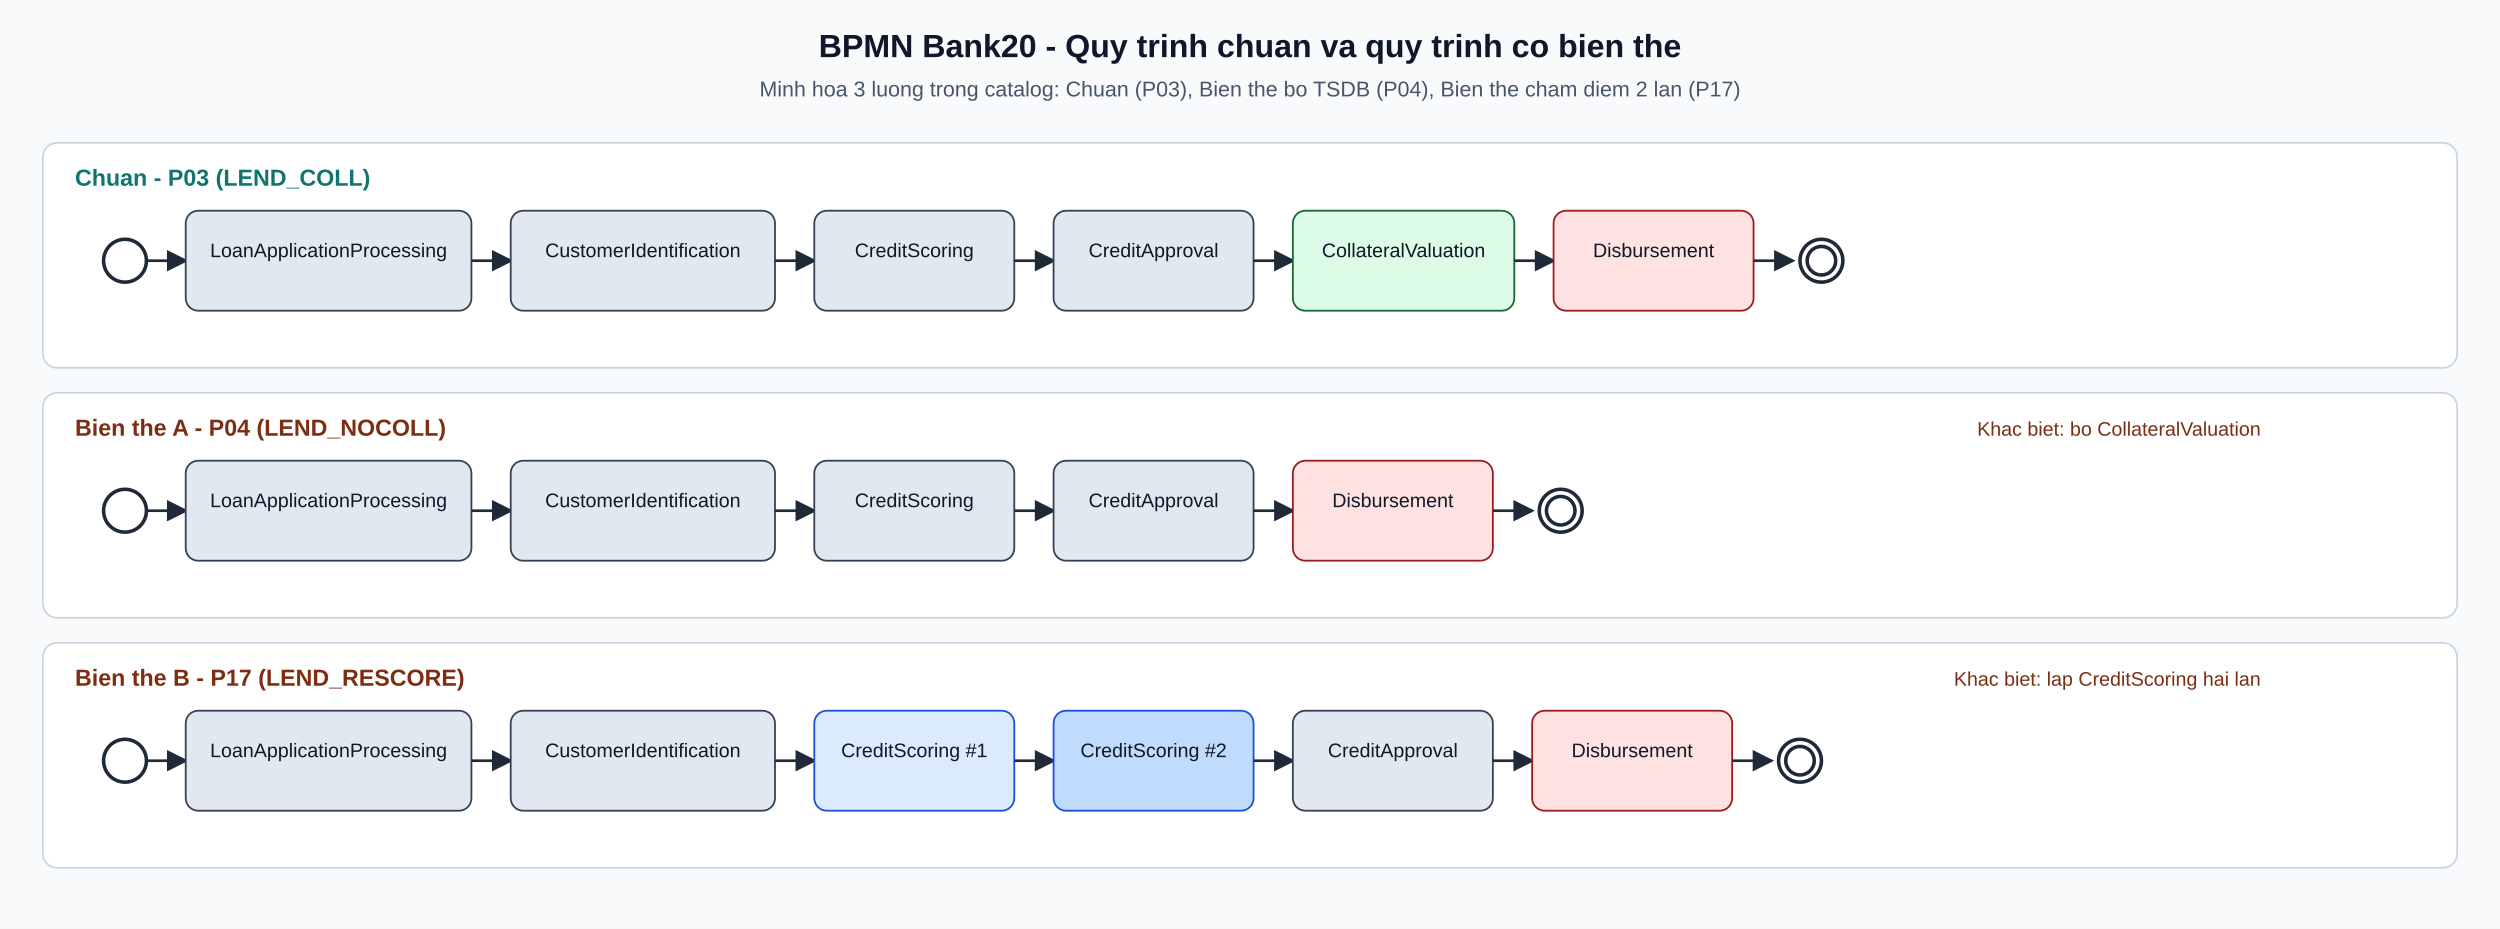
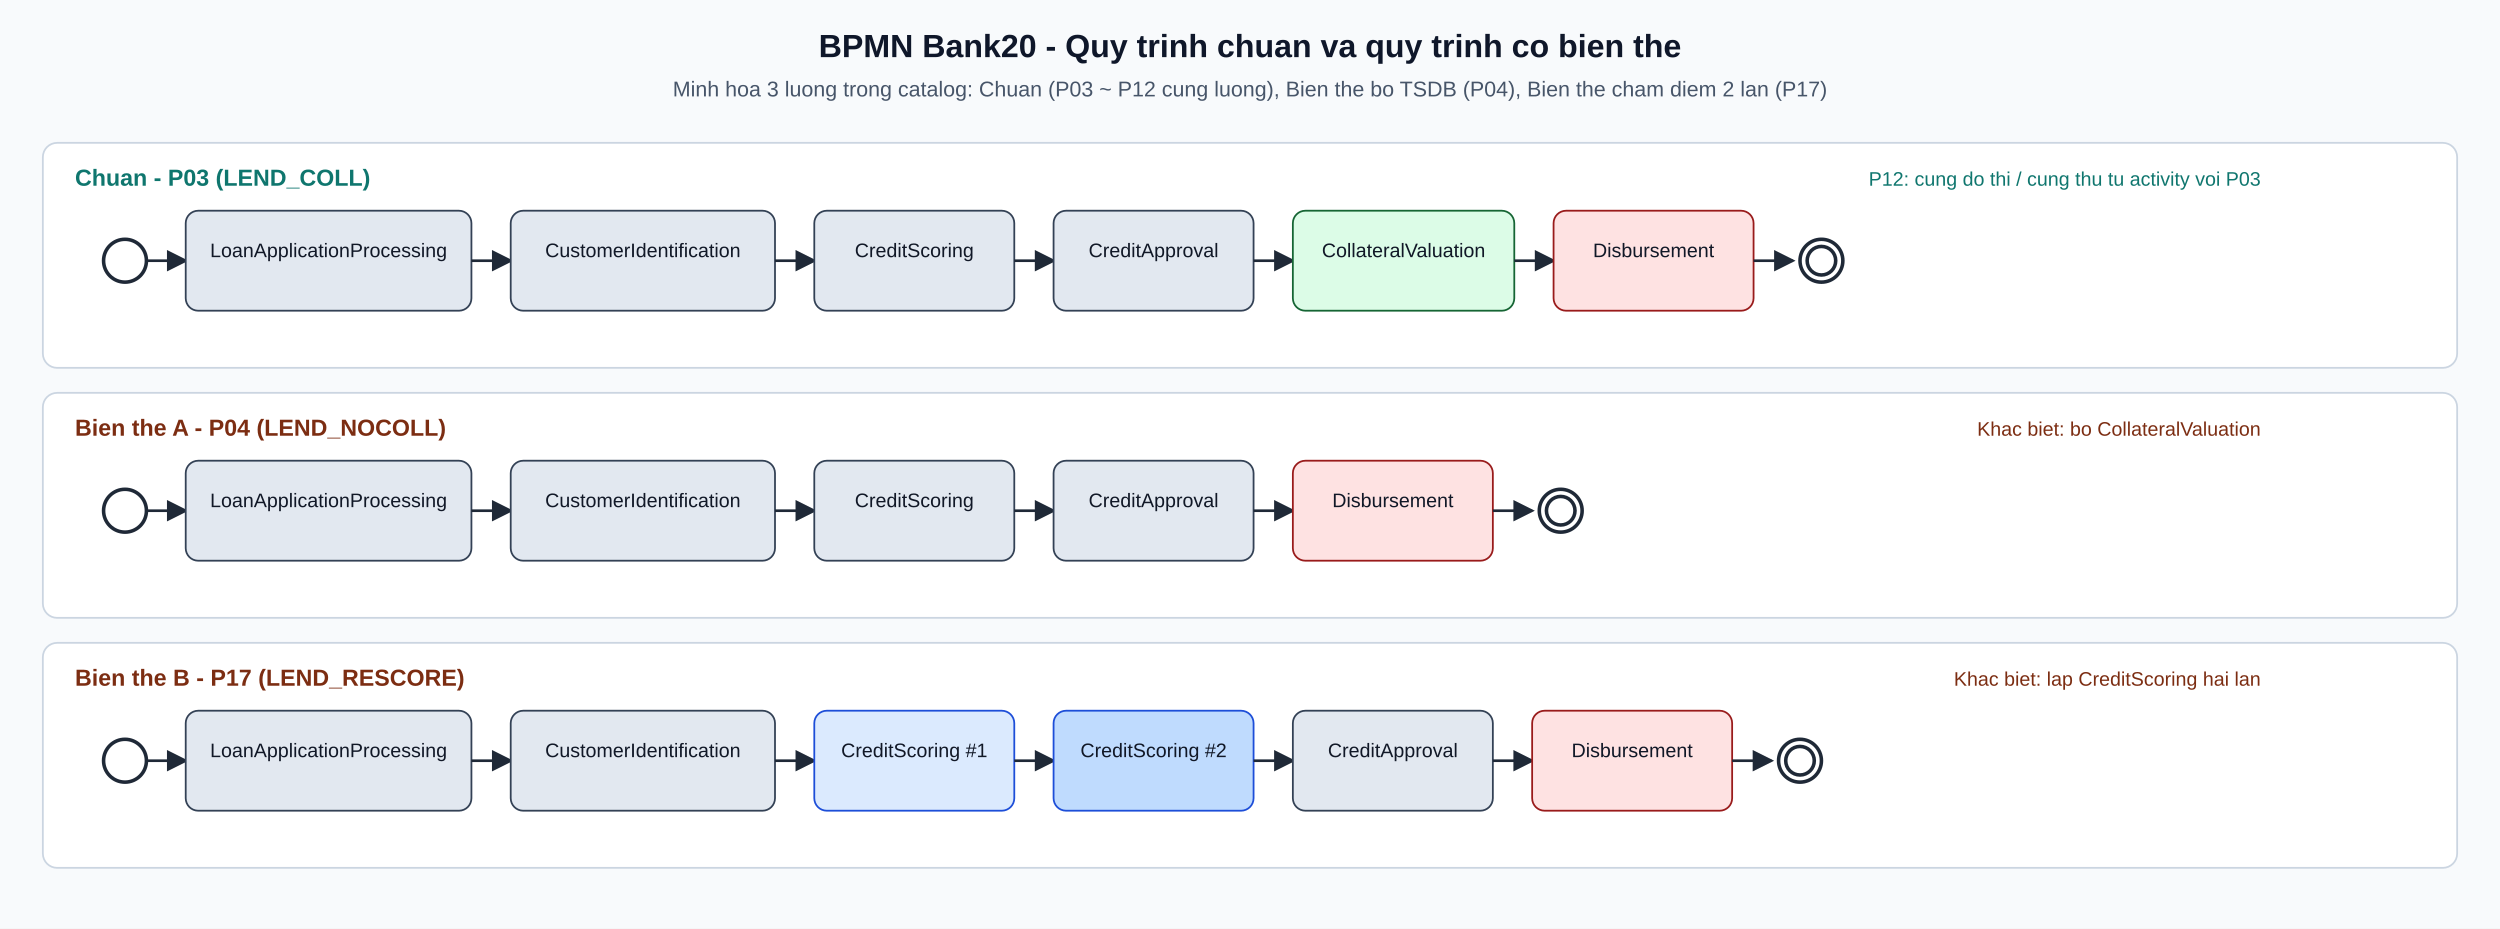
<svg xmlns="http://www.w3.org/2000/svg" viewBox="0 0 1400 520" width="1400" height="520">
  <defs>
    <marker id="arr" markerWidth="8" markerHeight="8" refX="7" refY="4" orient="auto">
      <path d="M0,0 L8,4 L0,8 Z" fill="#1f2937" />
    </marker>
  </defs>
  <rect width="100%" height="100%" fill="#f8fafc" />
  <text x="700" y="32" text-anchor="middle" font-family="Arial, sans-serif" font-size="18" font-weight="700" fill="#0f172a">
    BPMN Bank20 - Quy trinh chuan va quy trinh co bien the
  </text>
  <text x="700" y="54" text-anchor="middle" font-family="Arial, sans-serif" font-size="12" fill="#475569">
-     Minh hoa 3 luong trong catalog: Chuan (P03), Bien the bo TSDB (P04), Bien the cham diem 2 lan (P17)
+     Minh hoa 3 luong trong catalog: Chuan (P03 ~ P12 cung luong), Bien the bo TSDB (P04), Bien the cham diem 2 lan (P17)
  </text>
  <rect x="24" y="80" width="1352" height="126" rx="8" fill="#ffffff" stroke="#cbd5e1" />
  <text x="42" y="104" font-family="Arial, sans-serif" font-size="13" font-weight="700" fill="#0f766e">Chuan - P03 (LEND_COLL)</text>
+   <text x="1266" y="104" text-anchor="end" font-family="Arial, sans-serif" font-size="11" fill="#0f766e">P12: cung do thi / cung thu tu activity voi P03</text>
  <circle cx="70" cy="146" r="12" fill="#fff" stroke="#1f2937" stroke-width="2" />
  <line x1="82" y1="146" x2="104" y2="146" stroke="#1f2937" stroke-width="1.5" marker-end="url(#arr)" />
  <g font-family="Arial, sans-serif" font-size="11" fill="#111827">
    <rect x="104" y="118" width="160" height="56" rx="7" fill="#e2e8f0" stroke="#334155" />
    <text x="184" y="144" text-anchor="middle">LoanApplicationProcessing</text>
    <line x1="264" y1="146" x2="286" y2="146" stroke="#1f2937" stroke-width="1.5" marker-end="url(#arr)" />
    <rect x="286" y="118" width="148" height="56" rx="7" fill="#e2e8f0" stroke="#334155" />
    <text x="360" y="144" text-anchor="middle">CustomerIdentification</text>
    <line x1="434" y1="146" x2="456" y2="146" stroke="#1f2937" stroke-width="1.5" marker-end="url(#arr)" />
    <rect x="456" y="118" width="112" height="56" rx="7" fill="#e2e8f0" stroke="#334155" />
    <text x="512" y="144" text-anchor="middle">CreditScoring</text>
    <line x1="568" y1="146" x2="590" y2="146" stroke="#1f2937" stroke-width="1.5" marker-end="url(#arr)" />
    <rect x="590" y="118" width="112" height="56" rx="7" fill="#e2e8f0" stroke="#334155" />
    <text x="646" y="144" text-anchor="middle">CreditApproval</text>
    <line x1="702" y1="146" x2="724" y2="146" stroke="#1f2937" stroke-width="1.5" marker-end="url(#arr)" />
    <rect x="724" y="118" width="124" height="56" rx="7" fill="#dcfce7" stroke="#166534" />
    <text x="786" y="144" text-anchor="middle">CollateralValuation</text>
    <line x1="848" y1="146" x2="870" y2="146" stroke="#1f2937" stroke-width="1.5" marker-end="url(#arr)" />
    <rect x="870" y="118" width="112" height="56" rx="7" fill="#fee2e2" stroke="#991b1b" />
    <text x="926" y="144" text-anchor="middle">Disbursement</text>
  </g>
  <line x1="982" y1="146" x2="1004" y2="146" stroke="#1f2937" stroke-width="1.5" marker-end="url(#arr)" />
  <circle cx="1020" cy="146" r="12" fill="#fff" stroke="#1f2937" stroke-width="2" />
  <circle cx="1020" cy="146" r="8" fill="none" stroke="#1f2937" stroke-width="2" />
  <rect x="24" y="220" width="1352" height="126" rx="8" fill="#ffffff" stroke="#cbd5e1" />
  <text x="42" y="244" font-family="Arial, sans-serif" font-size="13" font-weight="700" fill="#7c2d12">Bien the A - P04 (LEND_NOCOLL)</text>
  <text x="1266" y="244" text-anchor="end" font-family="Arial, sans-serif" font-size="11" fill="#7c2d12">Khac biet: bo CollateralValuation</text>
  <circle cx="70" cy="286" r="12" fill="#fff" stroke="#1f2937" stroke-width="2" />
  <line x1="82" y1="286" x2="104" y2="286" stroke="#1f2937" stroke-width="1.5" marker-end="url(#arr)" />
  <g font-family="Arial, sans-serif" font-size="11" fill="#111827">
    <rect x="104" y="258" width="160" height="56" rx="7" fill="#e2e8f0" stroke="#334155" />
    <text x="184" y="284" text-anchor="middle">LoanApplicationProcessing</text>
    <line x1="264" y1="286" x2="286" y2="286" stroke="#1f2937" stroke-width="1.5" marker-end="url(#arr)" />
    <rect x="286" y="258" width="148" height="56" rx="7" fill="#e2e8f0" stroke="#334155" />
    <text x="360" y="284" text-anchor="middle">CustomerIdentification</text>
    <line x1="434" y1="286" x2="456" y2="286" stroke="#1f2937" stroke-width="1.5" marker-end="url(#arr)" />
    <rect x="456" y="258" width="112" height="56" rx="7" fill="#e2e8f0" stroke="#334155" />
    <text x="512" y="284" text-anchor="middle">CreditScoring</text>
    <line x1="568" y1="286" x2="590" y2="286" stroke="#1f2937" stroke-width="1.5" marker-end="url(#arr)" />
    <rect x="590" y="258" width="112" height="56" rx="7" fill="#e2e8f0" stroke="#334155" />
    <text x="646" y="284" text-anchor="middle">CreditApproval</text>
    <line x1="702" y1="286" x2="724" y2="286" stroke="#1f2937" stroke-width="1.5" marker-end="url(#arr)" />
    <rect x="724" y="258" width="112" height="56" rx="7" fill="#fee2e2" stroke="#991b1b" />
    <text x="780" y="284" text-anchor="middle">Disbursement</text>
  </g>
  <line x1="836" y1="286" x2="858" y2="286" stroke="#1f2937" stroke-width="1.5" marker-end="url(#arr)" />
  <circle cx="874" cy="286" r="12" fill="#fff" stroke="#1f2937" stroke-width="2" />
  <circle cx="874" cy="286" r="8" fill="none" stroke="#1f2937" stroke-width="2" />
  <rect x="24" y="360" width="1352" height="126" rx="8" fill="#ffffff" stroke="#cbd5e1" />
  <text x="42" y="384" font-family="Arial, sans-serif" font-size="13" font-weight="700" fill="#7c2d12">Bien the B - P17 (LEND_RESCORE)</text>
  <text x="1266" y="384" text-anchor="end" font-family="Arial, sans-serif" font-size="11" fill="#7c2d12">Khac biet: lap CreditScoring hai lan</text>
  <circle cx="70" cy="426" r="12" fill="#fff" stroke="#1f2937" stroke-width="2" />
  <line x1="82" y1="426" x2="104" y2="426" stroke="#1f2937" stroke-width="1.5" marker-end="url(#arr)" />
  <g font-family="Arial, sans-serif" font-size="11" fill="#111827">
    <rect x="104" y="398" width="160" height="56" rx="7" fill="#e2e8f0" stroke="#334155" />
    <text x="184" y="424" text-anchor="middle">LoanApplicationProcessing</text>
    <line x1="264" y1="426" x2="286" y2="426" stroke="#1f2937" stroke-width="1.5" marker-end="url(#arr)" />
    <rect x="286" y="398" width="148" height="56" rx="7" fill="#e2e8f0" stroke="#334155" />
    <text x="360" y="424" text-anchor="middle">CustomerIdentification</text>
    <line x1="434" y1="426" x2="456" y2="426" stroke="#1f2937" stroke-width="1.5" marker-end="url(#arr)" />
    <rect x="456" y="398" width="112" height="56" rx="7" fill="#dbeafe" stroke="#1d4ed8" />
    <text x="512" y="424" text-anchor="middle">CreditScoring #1</text>
    <line x1="568" y1="426" x2="590" y2="426" stroke="#1f2937" stroke-width="1.5" marker-end="url(#arr)" />
    <rect x="590" y="398" width="112" height="56" rx="7" fill="#bfdbfe" stroke="#1d4ed8" />
    <text x="646" y="424" text-anchor="middle">CreditScoring #2</text>
    <line x1="702" y1="426" x2="724" y2="426" stroke="#1f2937" stroke-width="1.5" marker-end="url(#arr)" />
    <rect x="724" y="398" width="112" height="56" rx="7" fill="#e2e8f0" stroke="#334155" />
    <text x="780" y="424" text-anchor="middle">CreditApproval</text>
    <line x1="836" y1="426" x2="858" y2="426" stroke="#1f2937" stroke-width="1.5" marker-end="url(#arr)" />
    <rect x="858" y="398" width="112" height="56" rx="7" fill="#fee2e2" stroke="#991b1b" />
    <text x="914" y="424" text-anchor="middle">Disbursement</text>
  </g>
  <line x1="970" y1="426" x2="992" y2="426" stroke="#1f2937" stroke-width="1.5" marker-end="url(#arr)" />
  <circle cx="1008" cy="426" r="12" fill="#fff" stroke="#1f2937" stroke-width="2" />
  <circle cx="1008" cy="426" r="8" fill="none" stroke="#1f2937" stroke-width="2" />
</svg>
